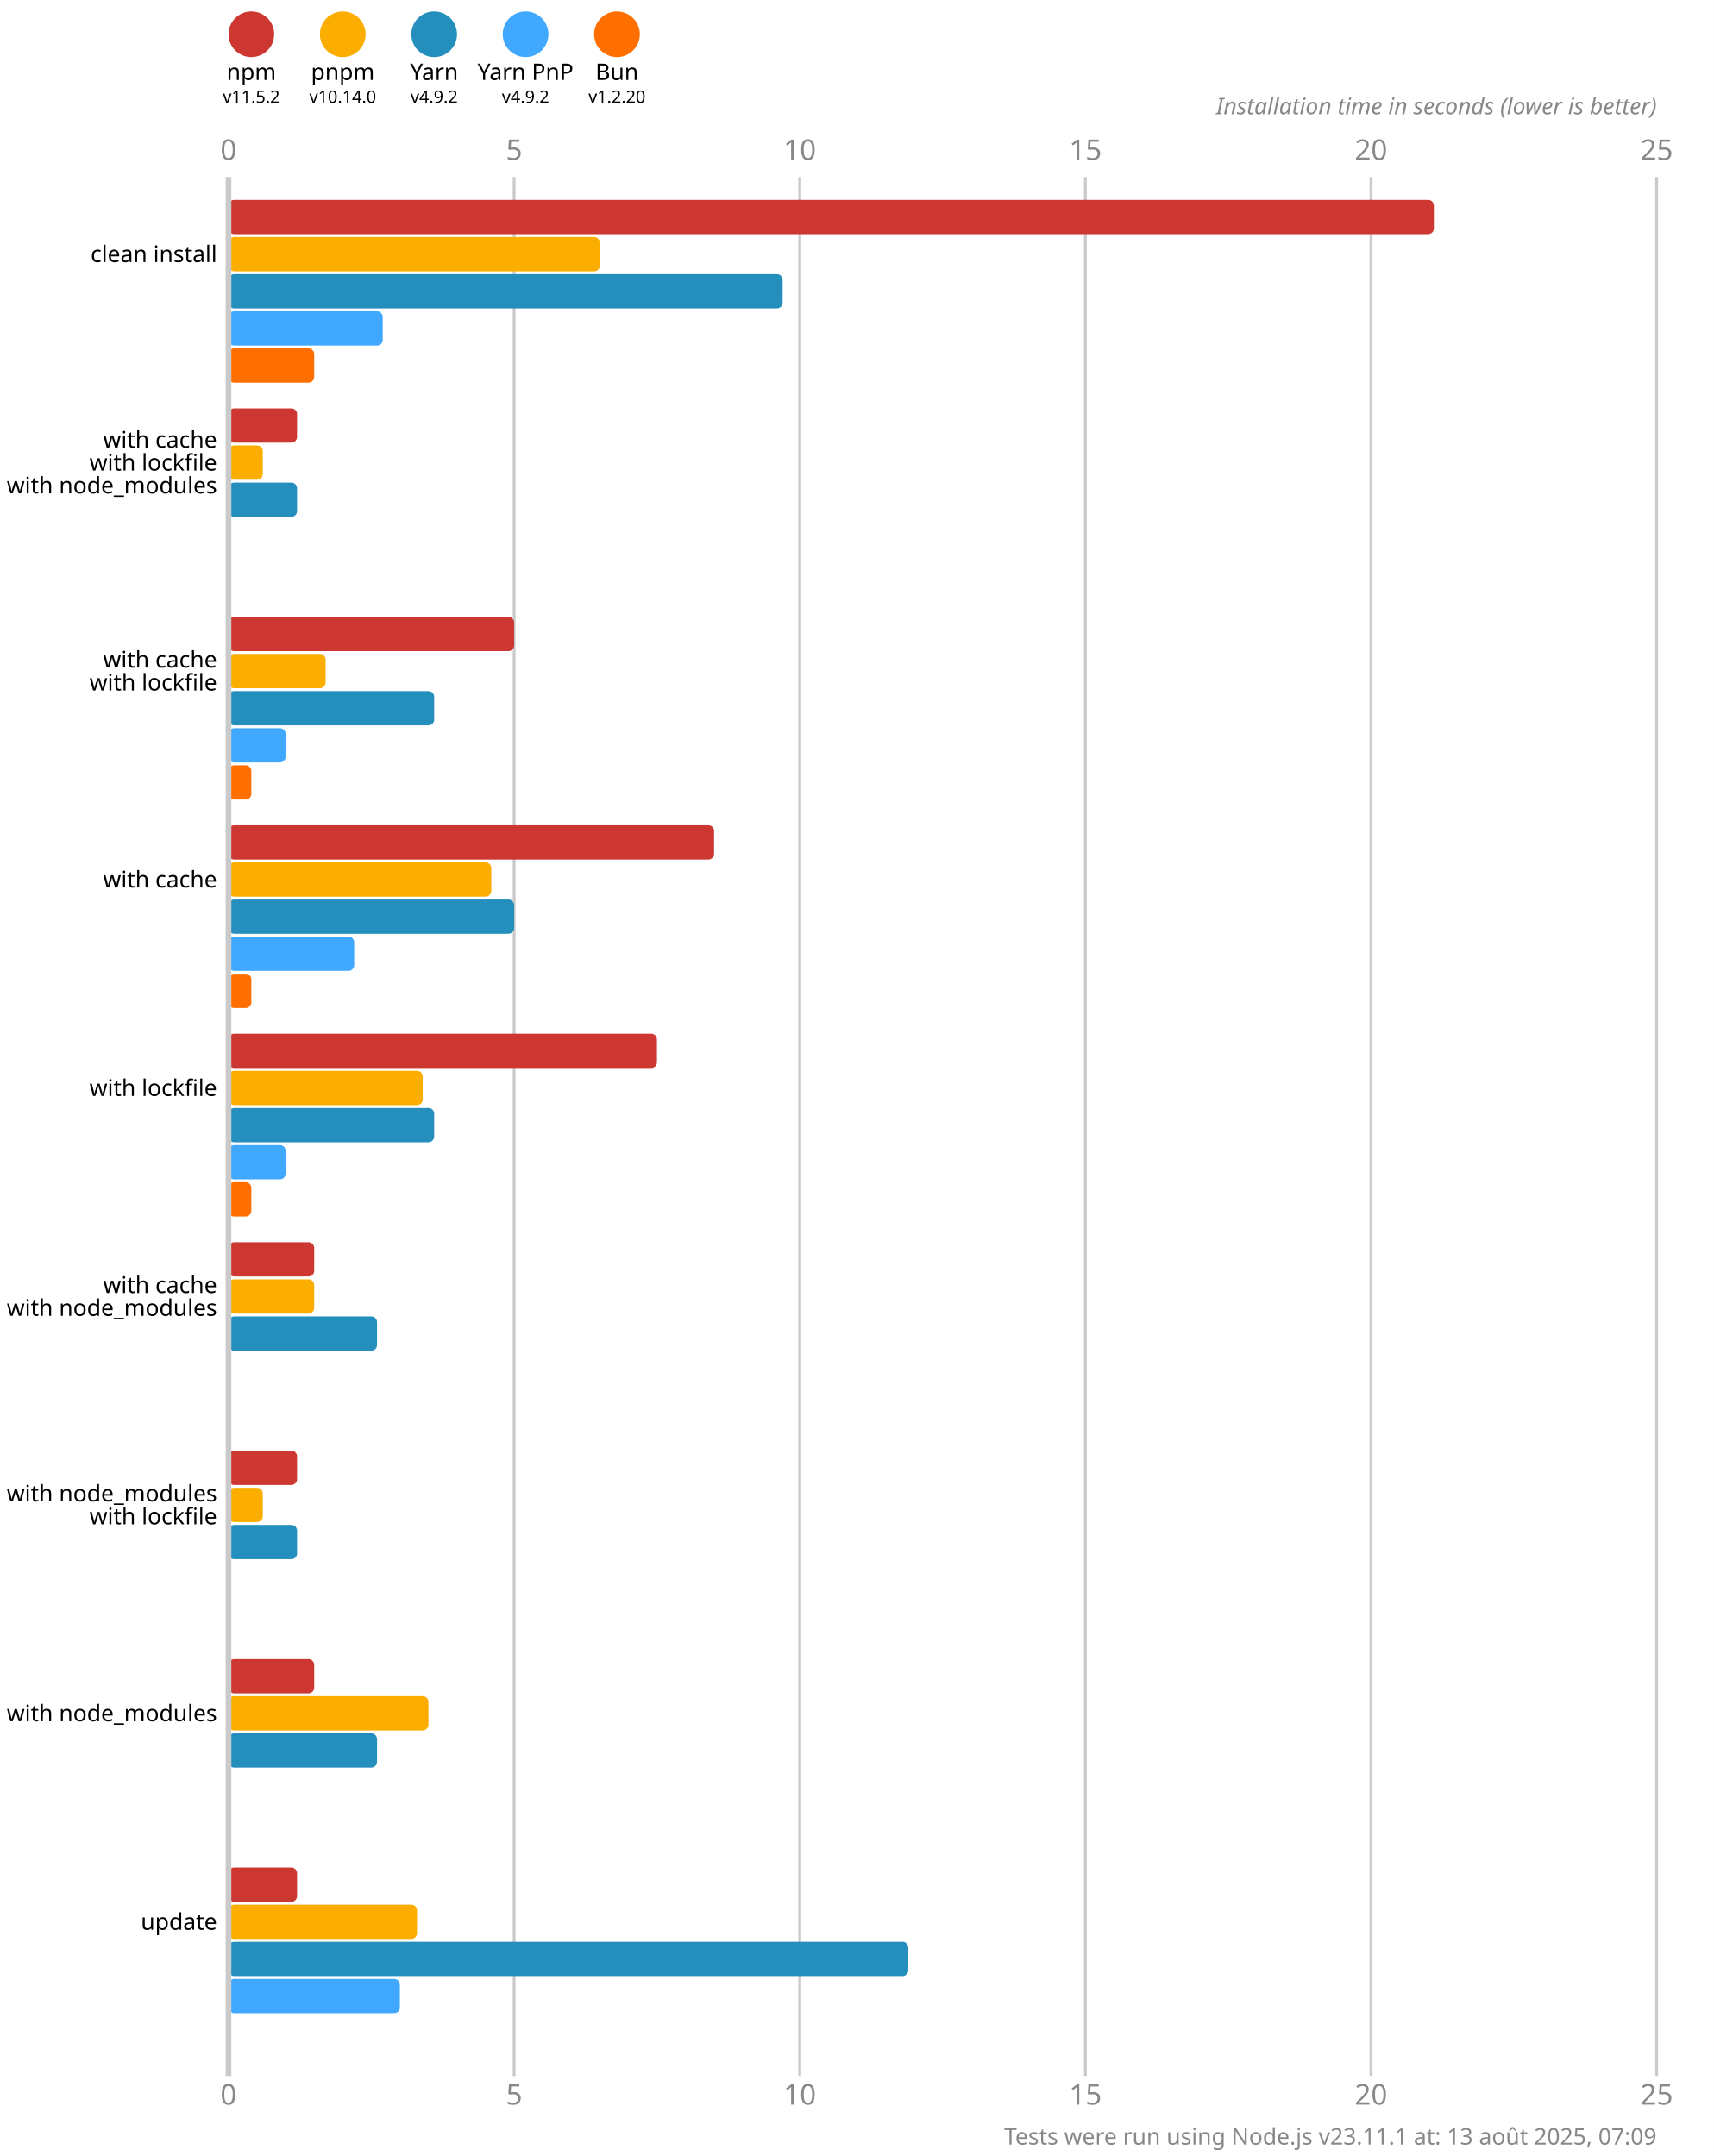
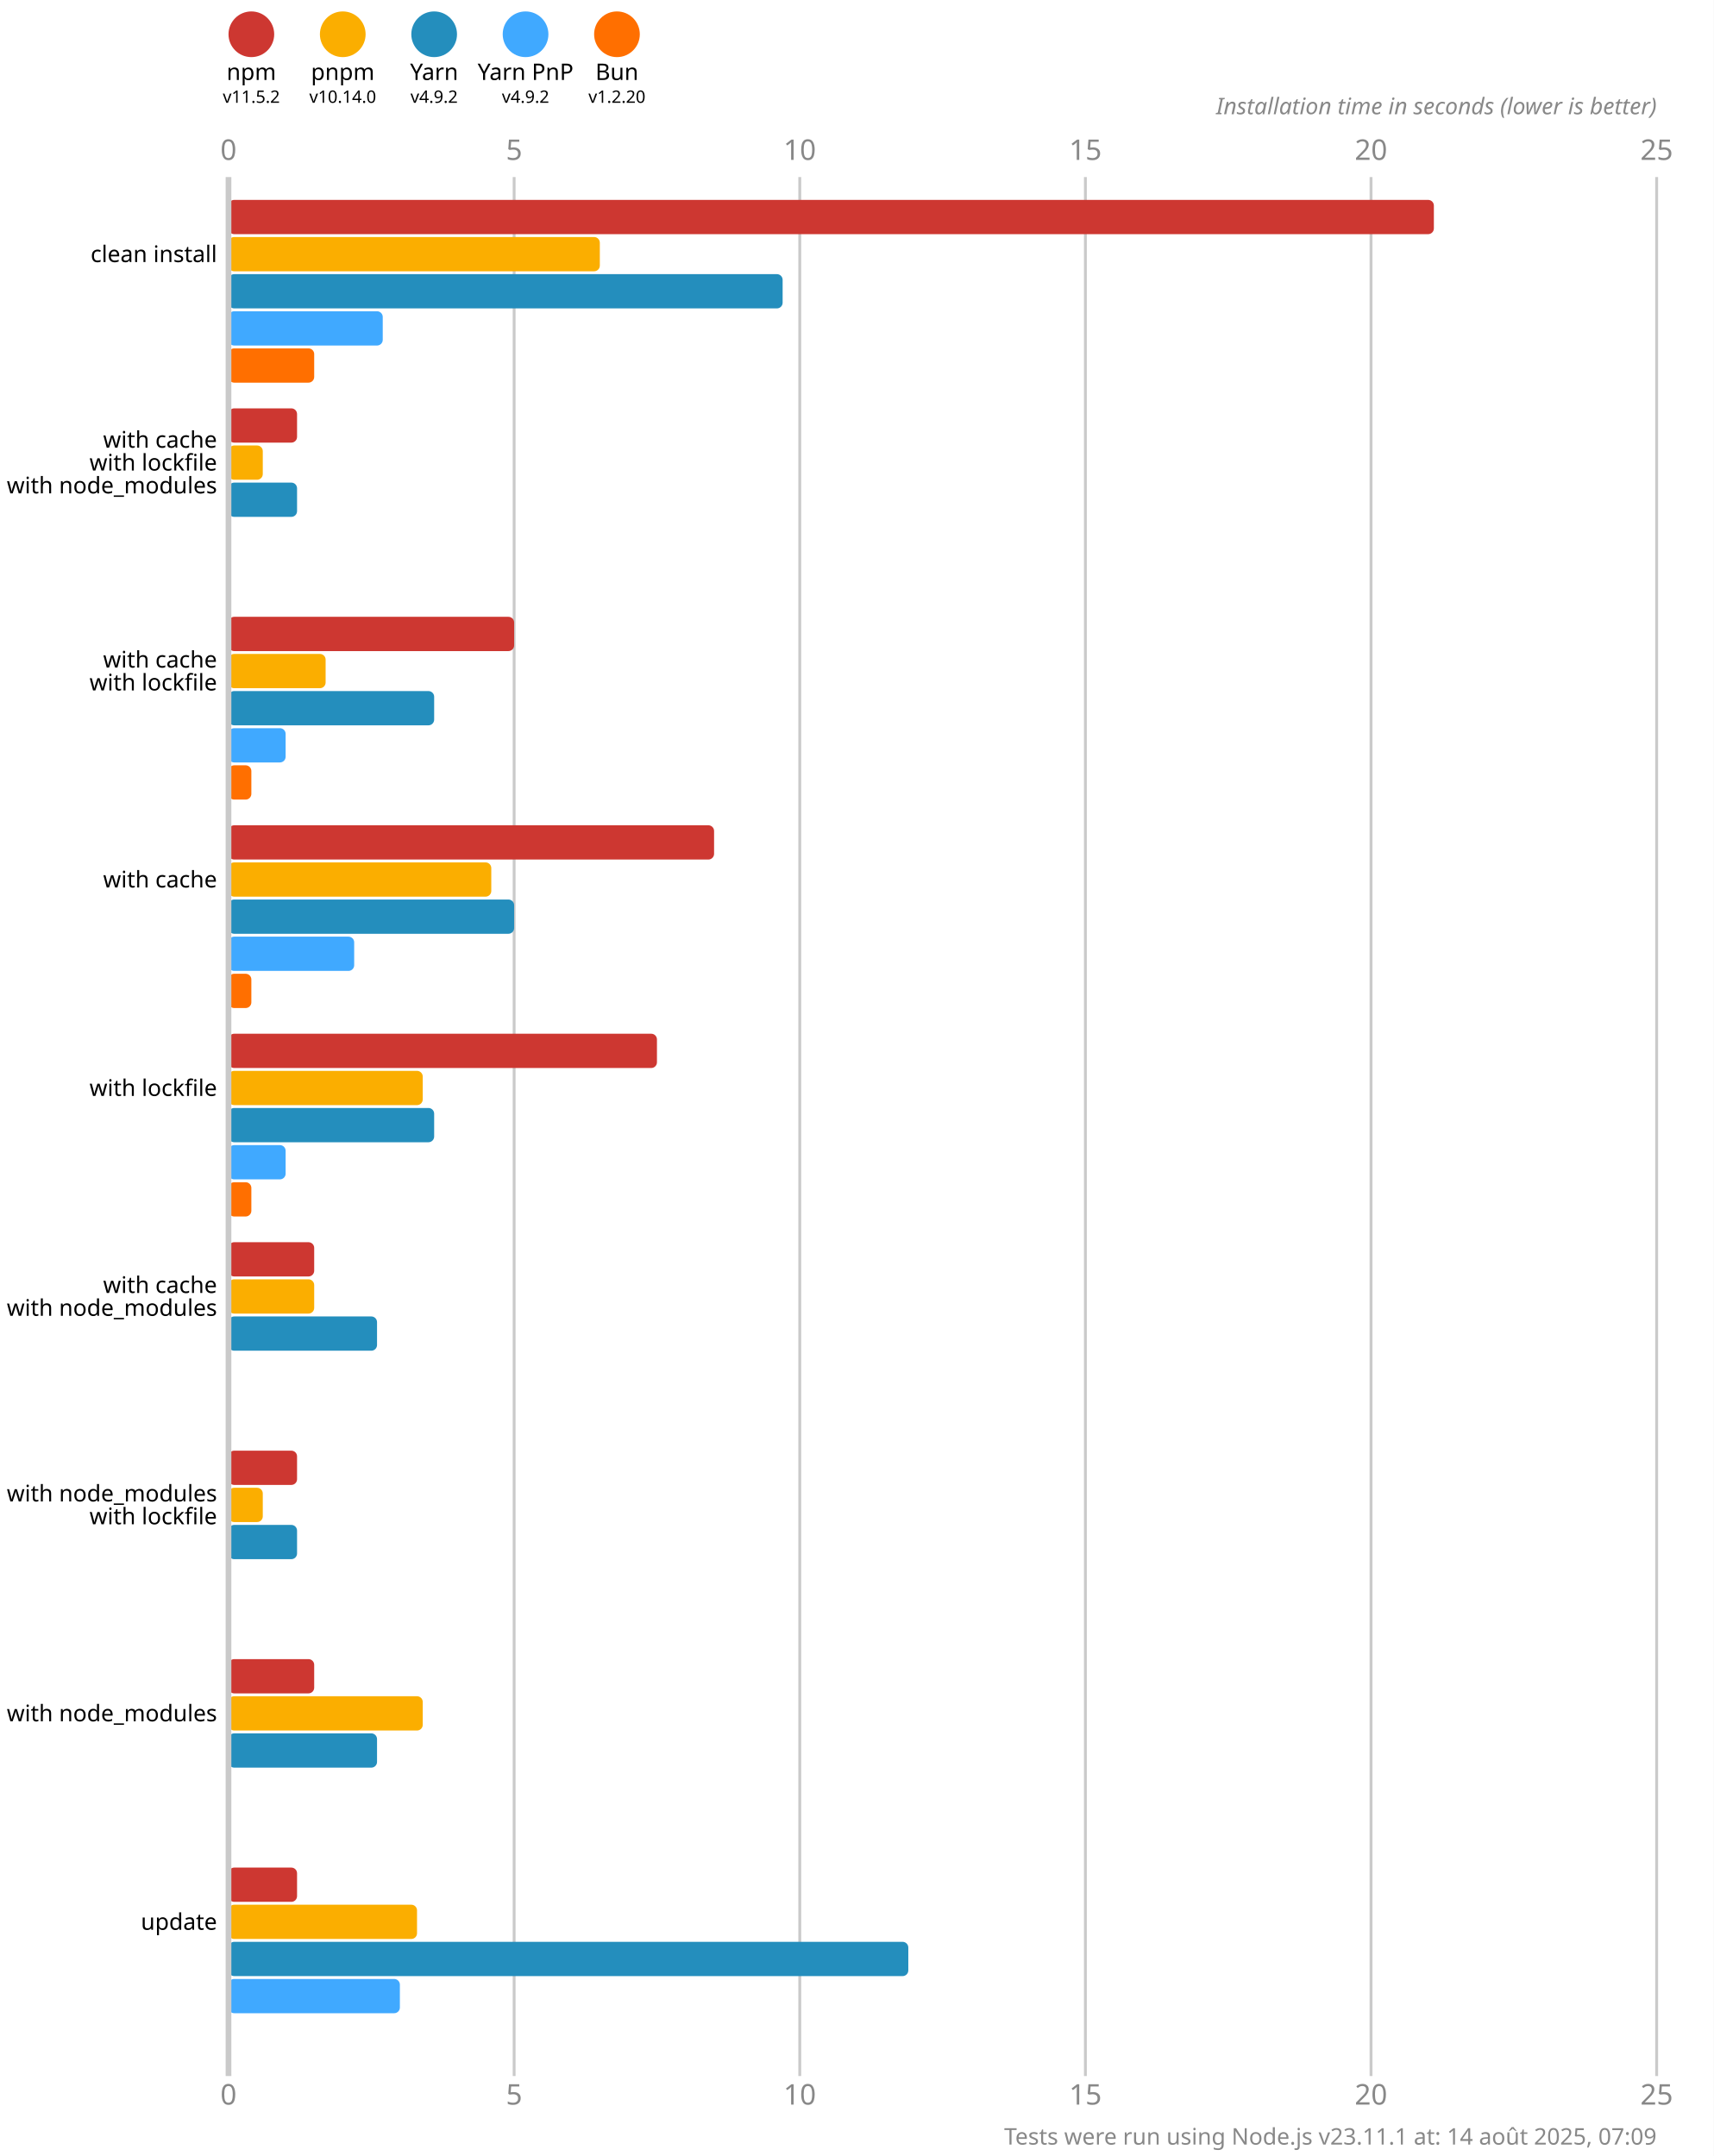
<svg xmlns="http://www.w3.org/2000/svg" version="1.1" viewBox="0 0 300 377.5">
  <style>
    .font { font-family: sans-serif; }
    .s3 { font-size: 3px; }
    .s4 { font-size: 4px; }
    .s5 { font-size: 5px; }
    .line { stroke: #cacaca; }
    .width { stroke-width: 0.5; }
    .text { fill: #888; }
  </style>
  <rect x="0" y="0" width="300" height="377.5" fill="#fff" />
  <circle cx="44" cy="6" r="4" fill="#cd3731" />
  <text x="44" y="14" class="font s4" text-anchor="middle">npm</text>
  <text x="44" y="18" class="font s3" text-anchor="middle">v11.5.2</text>
  <circle cx="60" cy="6" r="4" fill="#fbae00" />
  <text x="60" y="14" class="font s4" text-anchor="middle">pnpm</text>
  <text x="60" y="18" class="font s3" text-anchor="middle">v10.14.0</text>
  <circle cx="76" cy="6" r="4" fill="#248ebd" />
  <text x="76" y="14" class="font s4" text-anchor="middle">Yarn</text>
  <text x="76" y="18" class="font s3" text-anchor="middle">v4.9.2</text>
  <circle cx="92" cy="6" r="4" fill="#40a9ff" />
  <text x="92" y="14" class="font s4" text-anchor="middle">Yarn PnP</text>
  <text x="92" y="18" class="font s3" text-anchor="middle">v4.9.2</text>
  <circle cx="108" cy="6" r="4" fill="#ff6f00" />
  <text x="108" y="14" class="font s4" text-anchor="middle">Bun</text>
  <text x="108" y="18" class="font s3" text-anchor="middle">v1.2.20</text>
  <text x="40" y="28" class="font s5 text" text-anchor="middle">0</text>
  <text x="40" y="368.5" class="font s5 text" text-anchor="middle">0</text>
  <line x1="90" y1="31" x2="90" y2="363.5" class="line width" />
  <text x="90" y="28" class="font s5 text" text-anchor="middle">5</text>
  <text x="90" y="368.5" class="font s5 text" text-anchor="middle">5</text>
  <line x1="140" y1="31" x2="140" y2="363.5" class="line width" />
  <text x="140" y="28" class="font s5 text" text-anchor="middle">10</text>
  <text x="140" y="368.5" class="font s5 text" text-anchor="middle">10</text>
  <line x1="190" y1="31" x2="190" y2="363.5" class="line width" />
  <text x="190" y="28" class="font s5 text" text-anchor="middle">15</text>
  <text x="190" y="368.5" class="font s5 text" text-anchor="middle">15</text>
  <line x1="240" y1="31" x2="240" y2="363.5" class="line width" />
  <text x="240" y="28" class="font s5 text" text-anchor="middle">20</text>
  <text x="240" y="368.5" class="font s5 text" text-anchor="middle">20</text>
  <line x1="290" y1="31" x2="290" y2="363.5" class="line width" />
  <text x="290" y="28" class="font s5 text" text-anchor="middle">25</text>
  <text x="290" y="368.5" class="font s5 text" text-anchor="middle">25</text>
  <text x="290" y="20" class="font s4 text" font-style="italic" text-anchor="end">Installation time in seconds (lower is better)</text>
  <rect x="40" y="35" width="211" height="6" fill="#cd3731" rx="1" ry="1" />
  <rect x="40" y="41.5" width="65" height="6" fill="#fbae00" rx="1" ry="1" />
  <rect x="40" y="48" width="97" height="6" fill="#248ebd" rx="1" ry="1" />
  <rect x="40" y="54.5" width="27" height="6" fill="#40a9ff" rx="1" ry="1" />
  <rect x="40" y="61" width="15" height="6" fill="#ff6f00" rx="1" ry="1" />
  <rect x="40" y="71.5" width="12" height="6" fill="#cd3731" rx="1" ry="1" />
  <rect x="40" y="78" width="6" height="6" fill="#fbae00" rx="1" ry="1" />
  <rect x="40" y="84.5" width="12" height="6" fill="#248ebd" rx="1" ry="1" />
  <rect x="40" y="91" width="0" height="6" fill="#40a9ff" rx="1" ry="1" />
  <rect x="40" y="97.5" width="0" height="6" fill="#ff6f00" rx="1" ry="1" />
  <rect x="40" y="108" width="50" height="6" fill="#cd3731" rx="1" ry="1" />
  <rect x="40" y="114.5" width="17" height="6" fill="#fbae00" rx="1" ry="1" />
  <rect x="40" y="121" width="36" height="6" fill="#248ebd" rx="1" ry="1" />
  <rect x="40" y="127.5" width="10" height="6" fill="#40a9ff" rx="1" ry="1" />
  <rect x="40" y="134" width="4" height="6" fill="#ff6f00" rx="1" ry="1" />
  <rect x="40" y="144.5" width="85" height="6" fill="#cd3731" rx="1" ry="1" />
  <rect x="40" y="151" width="46" height="6" fill="#fbae00" rx="1" ry="1" />
  <rect x="40" y="157.5" width="50" height="6" fill="#248ebd" rx="1" ry="1" />
  <rect x="40" y="164" width="22" height="6" fill="#40a9ff" rx="1" ry="1" />
  <rect x="40" y="170.5" width="4" height="6" fill="#ff6f00" rx="1" ry="1" />
  <rect x="40" y="181" width="75" height="6" fill="#cd3731" rx="1" ry="1" />
  <rect x="40" y="187.5" width="34" height="6" fill="#fbae00" rx="1" ry="1" />
  <rect x="40" y="194" width="36" height="6" fill="#248ebd" rx="1" ry="1" />
  <rect x="40" y="200.5" width="10" height="6" fill="#40a9ff" rx="1" ry="1" />
  <rect x="40" y="207" width="4" height="6" fill="#ff6f00" rx="1" ry="1" />
  <rect x="40" y="217.5" width="15" height="6" fill="#cd3731" rx="1" ry="1" />
  <rect x="40" y="224" width="15" height="6" fill="#fbae00" rx="1" ry="1" />
  <rect x="40" y="230.5" width="26" height="6" fill="#248ebd" rx="1" ry="1" />
  <rect x="40" y="237" width="0" height="6" fill="#40a9ff" rx="1" ry="1" />
  <rect x="40" y="243.5" width="0" height="6" fill="#ff6f00" rx="1" ry="1" />
  <rect x="40" y="254" width="12" height="6" fill="#cd3731" rx="1" ry="1" />
  <rect x="40" y="260.5" width="6" height="6" fill="#fbae00" rx="1" ry="1" />
  <rect x="40" y="267" width="12" height="6" fill="#248ebd" rx="1" ry="1" />
  <rect x="40" y="273.5" width="0" height="6" fill="#40a9ff" rx="1" ry="1" />
  <rect x="40" y="280" width="0" height="6" fill="#ff6f00" rx="1" ry="1" />
  <rect x="40" y="290.5" width="15" height="6" fill="#cd3731" rx="1" ry="1" />
-   <rect x="40" y="297" width="35" height="6" fill="#fbae00" rx="1" ry="1" />
+   <rect x="40" y="297" width="34" height="6" fill="#fbae00" rx="1" ry="1" />
  <rect x="40" y="303.5" width="26" height="6" fill="#248ebd" rx="1" ry="1" />
  <rect x="40" y="310" width="0" height="6" fill="#40a9ff" rx="1" ry="1" />
  <rect x="40" y="316.5" width="0" height="6" fill="#ff6f00" rx="1" ry="1" />
  <rect x="40" y="327" width="12" height="6" fill="#cd3731" rx="1" ry="1" />
  <rect x="40" y="333.5" width="33" height="6" fill="#fbae00" rx="1" ry="1" />
  <rect x="40" y="340" width="119" height="6" fill="#248ebd" rx="1" ry="1" />
  <rect x="40" y="346.5" width="30" height="6" fill="#40a9ff" rx="1" ry="1" />
  <rect x="40" y="353" width="0" height="6" fill="#ff6f00" rx="1" ry="1" />
  <line x1="40" y1="31" x2="40" y2="363.5" class="line" />
  <text x="38" y="44.5" class="font s4" dominant-baseline="middle" text-anchor="end">clean install</text>
  <text x="38" y="77" class="font s4" dominant-baseline="middle" text-anchor="end">with cache</text>
  <text x="38" y="81" class="font s4" dominant-baseline="middle" text-anchor="end">with lockfile</text>
  <text x="38" y="85" class="font s4" dominant-baseline="middle" text-anchor="end">with node_modules</text>
  <text x="38" y="115.5" class="font s4" dominant-baseline="middle" text-anchor="end">with cache</text>
  <text x="38" y="119.5" class="font s4" dominant-baseline="middle" text-anchor="end">with lockfile</text>
  <text x="38" y="154" class="font s4" dominant-baseline="middle" text-anchor="end">with cache</text>
  <text x="38" y="190.5" class="font s4" dominant-baseline="middle" text-anchor="end">with lockfile</text>
  <text x="38" y="225" class="font s4" dominant-baseline="middle" text-anchor="end">with cache</text>
  <text x="38" y="229" class="font s4" dominant-baseline="middle" text-anchor="end">with node_modules</text>
  <text x="38" y="261.5" class="font s4" dominant-baseline="middle" text-anchor="end">with node_modules</text>
  <text x="38" y="265.5" class="font s4" dominant-baseline="middle" text-anchor="end">with lockfile</text>
  <text x="38" y="300" class="font s4" dominant-baseline="middle" text-anchor="end">with node_modules</text>
  <text x="38" y="336.5" class="font s4" dominant-baseline="middle" text-anchor="end">update</text>
-   <text x="290" y="375.5" class="font s4 text" text-anchor="end">Tests were run using Node.js v23.11.1 at: 13 août 2025, 07:09</text>
+   <text x="290" y="375.5" class="font s4 text" text-anchor="end">Tests were run using Node.js v23.11.1 at: 14 août 2025, 07:09</text>
</svg>
